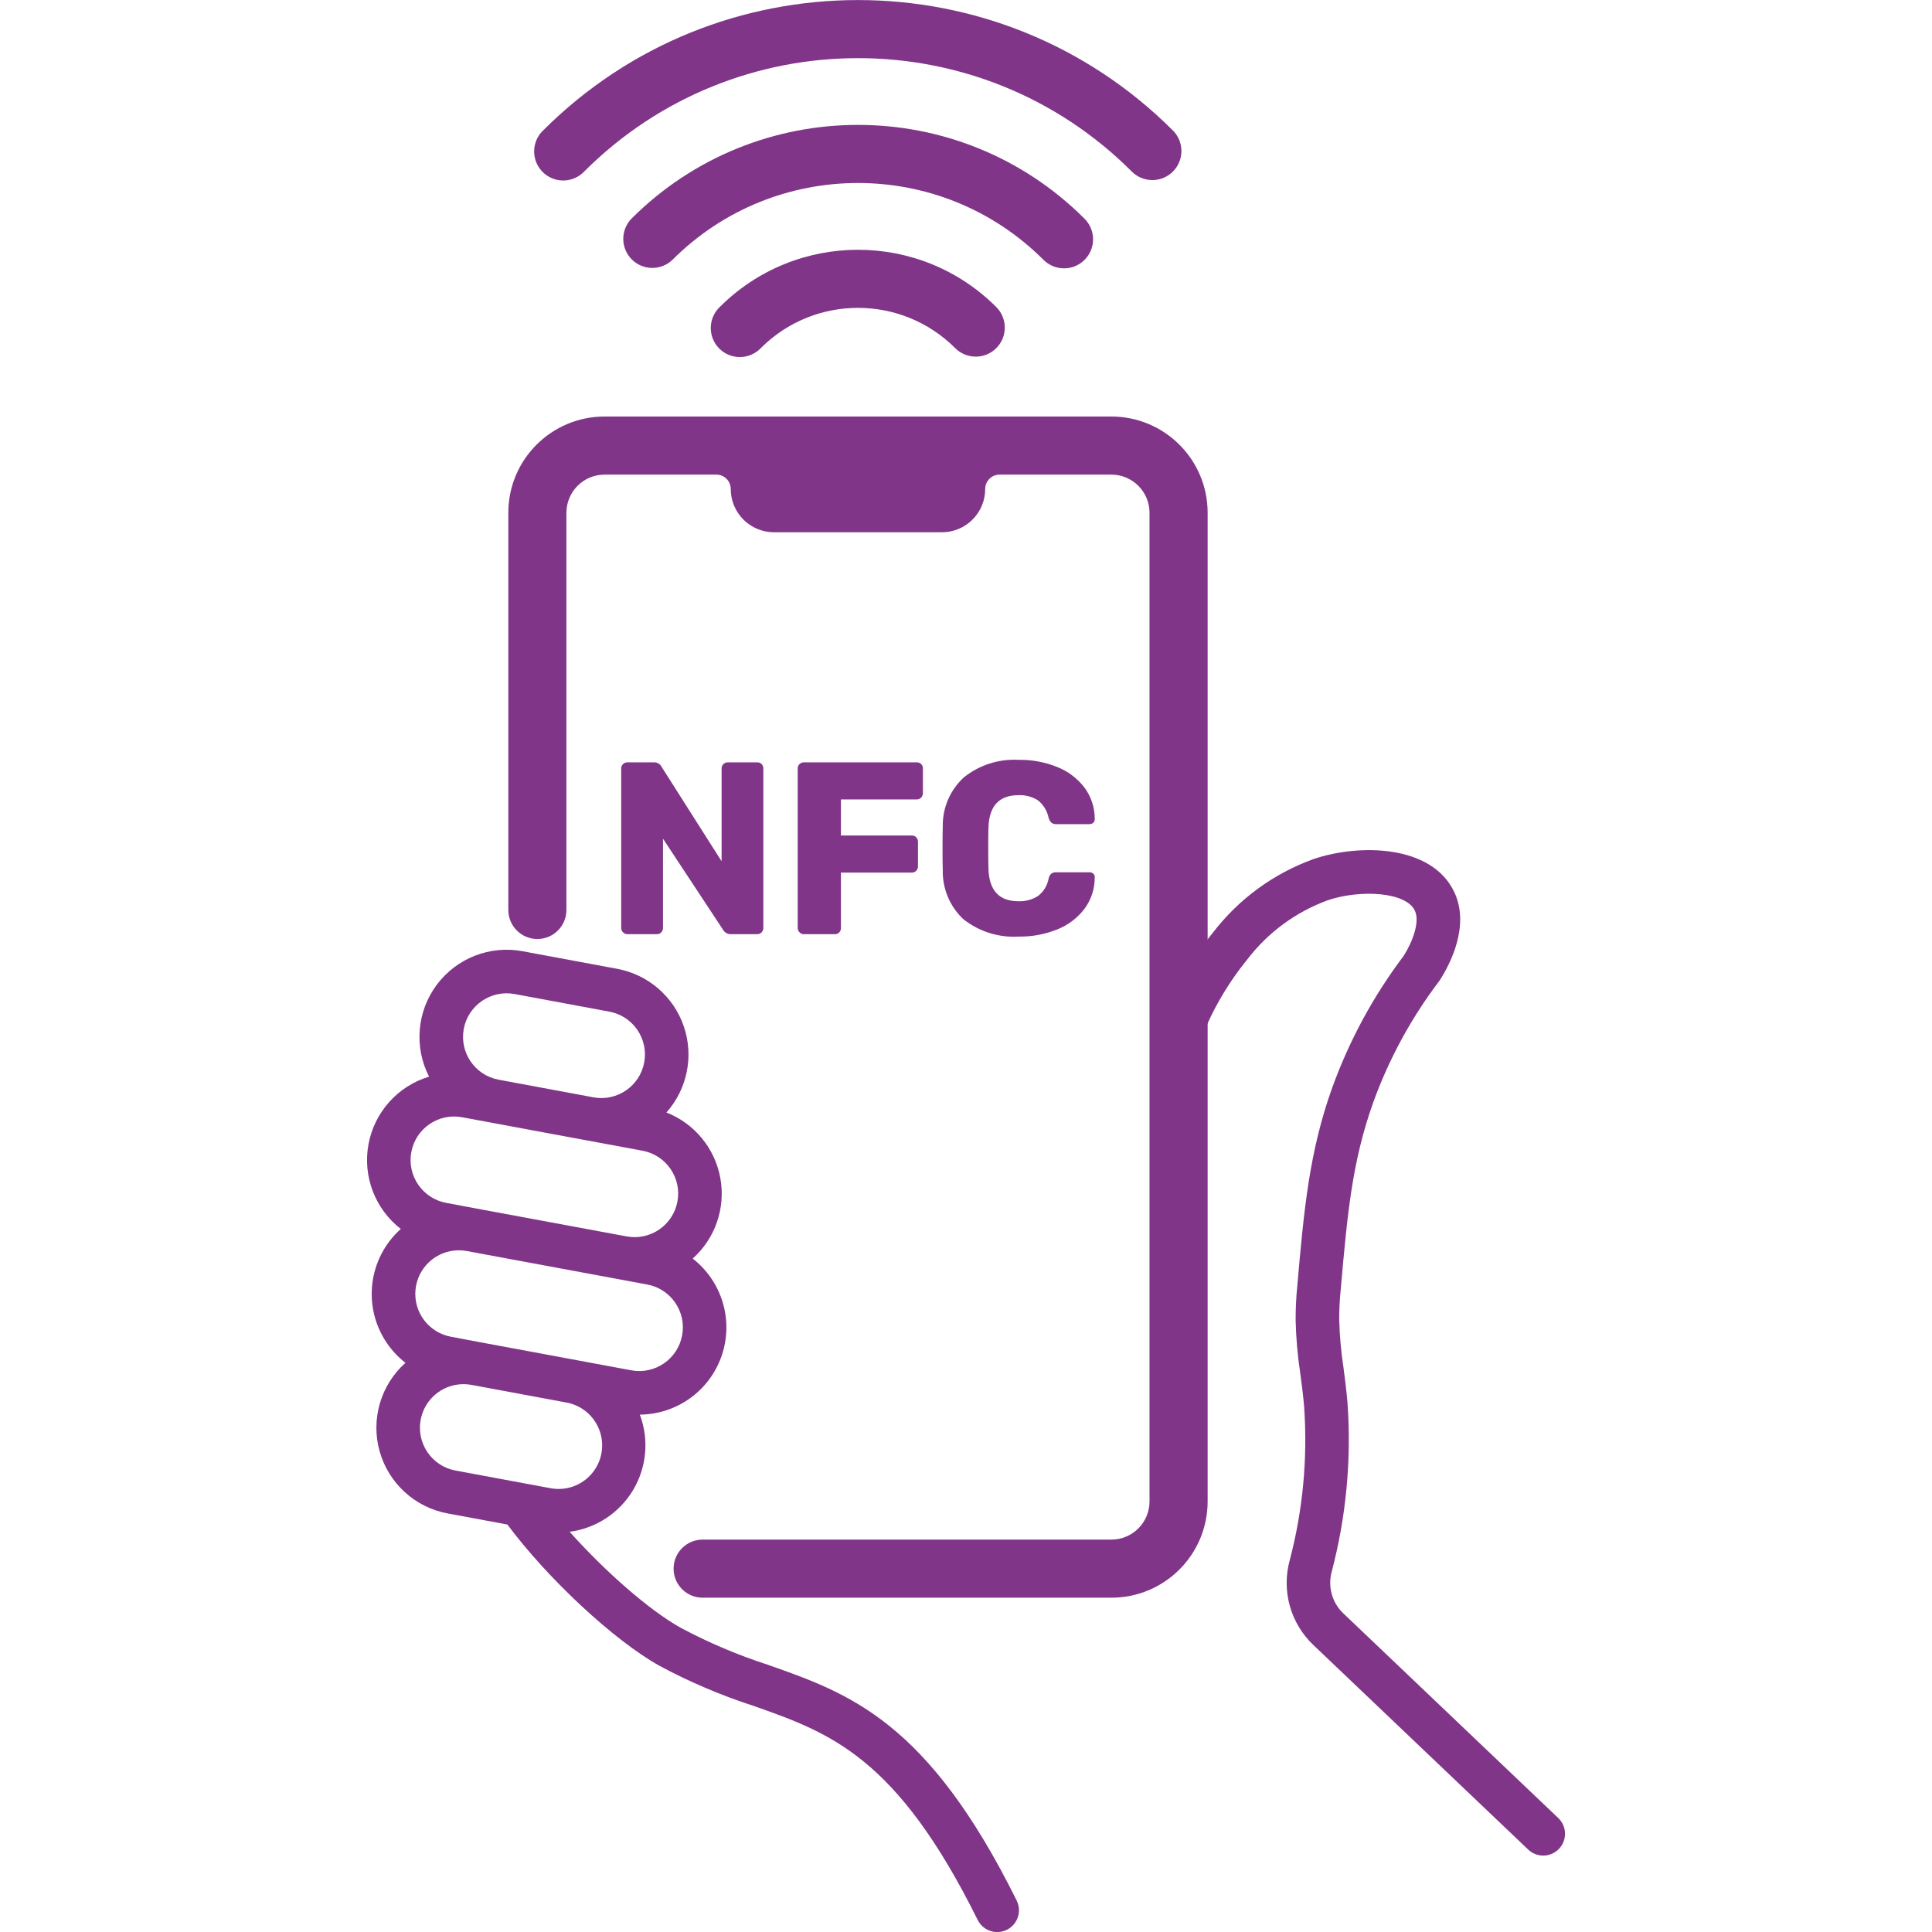
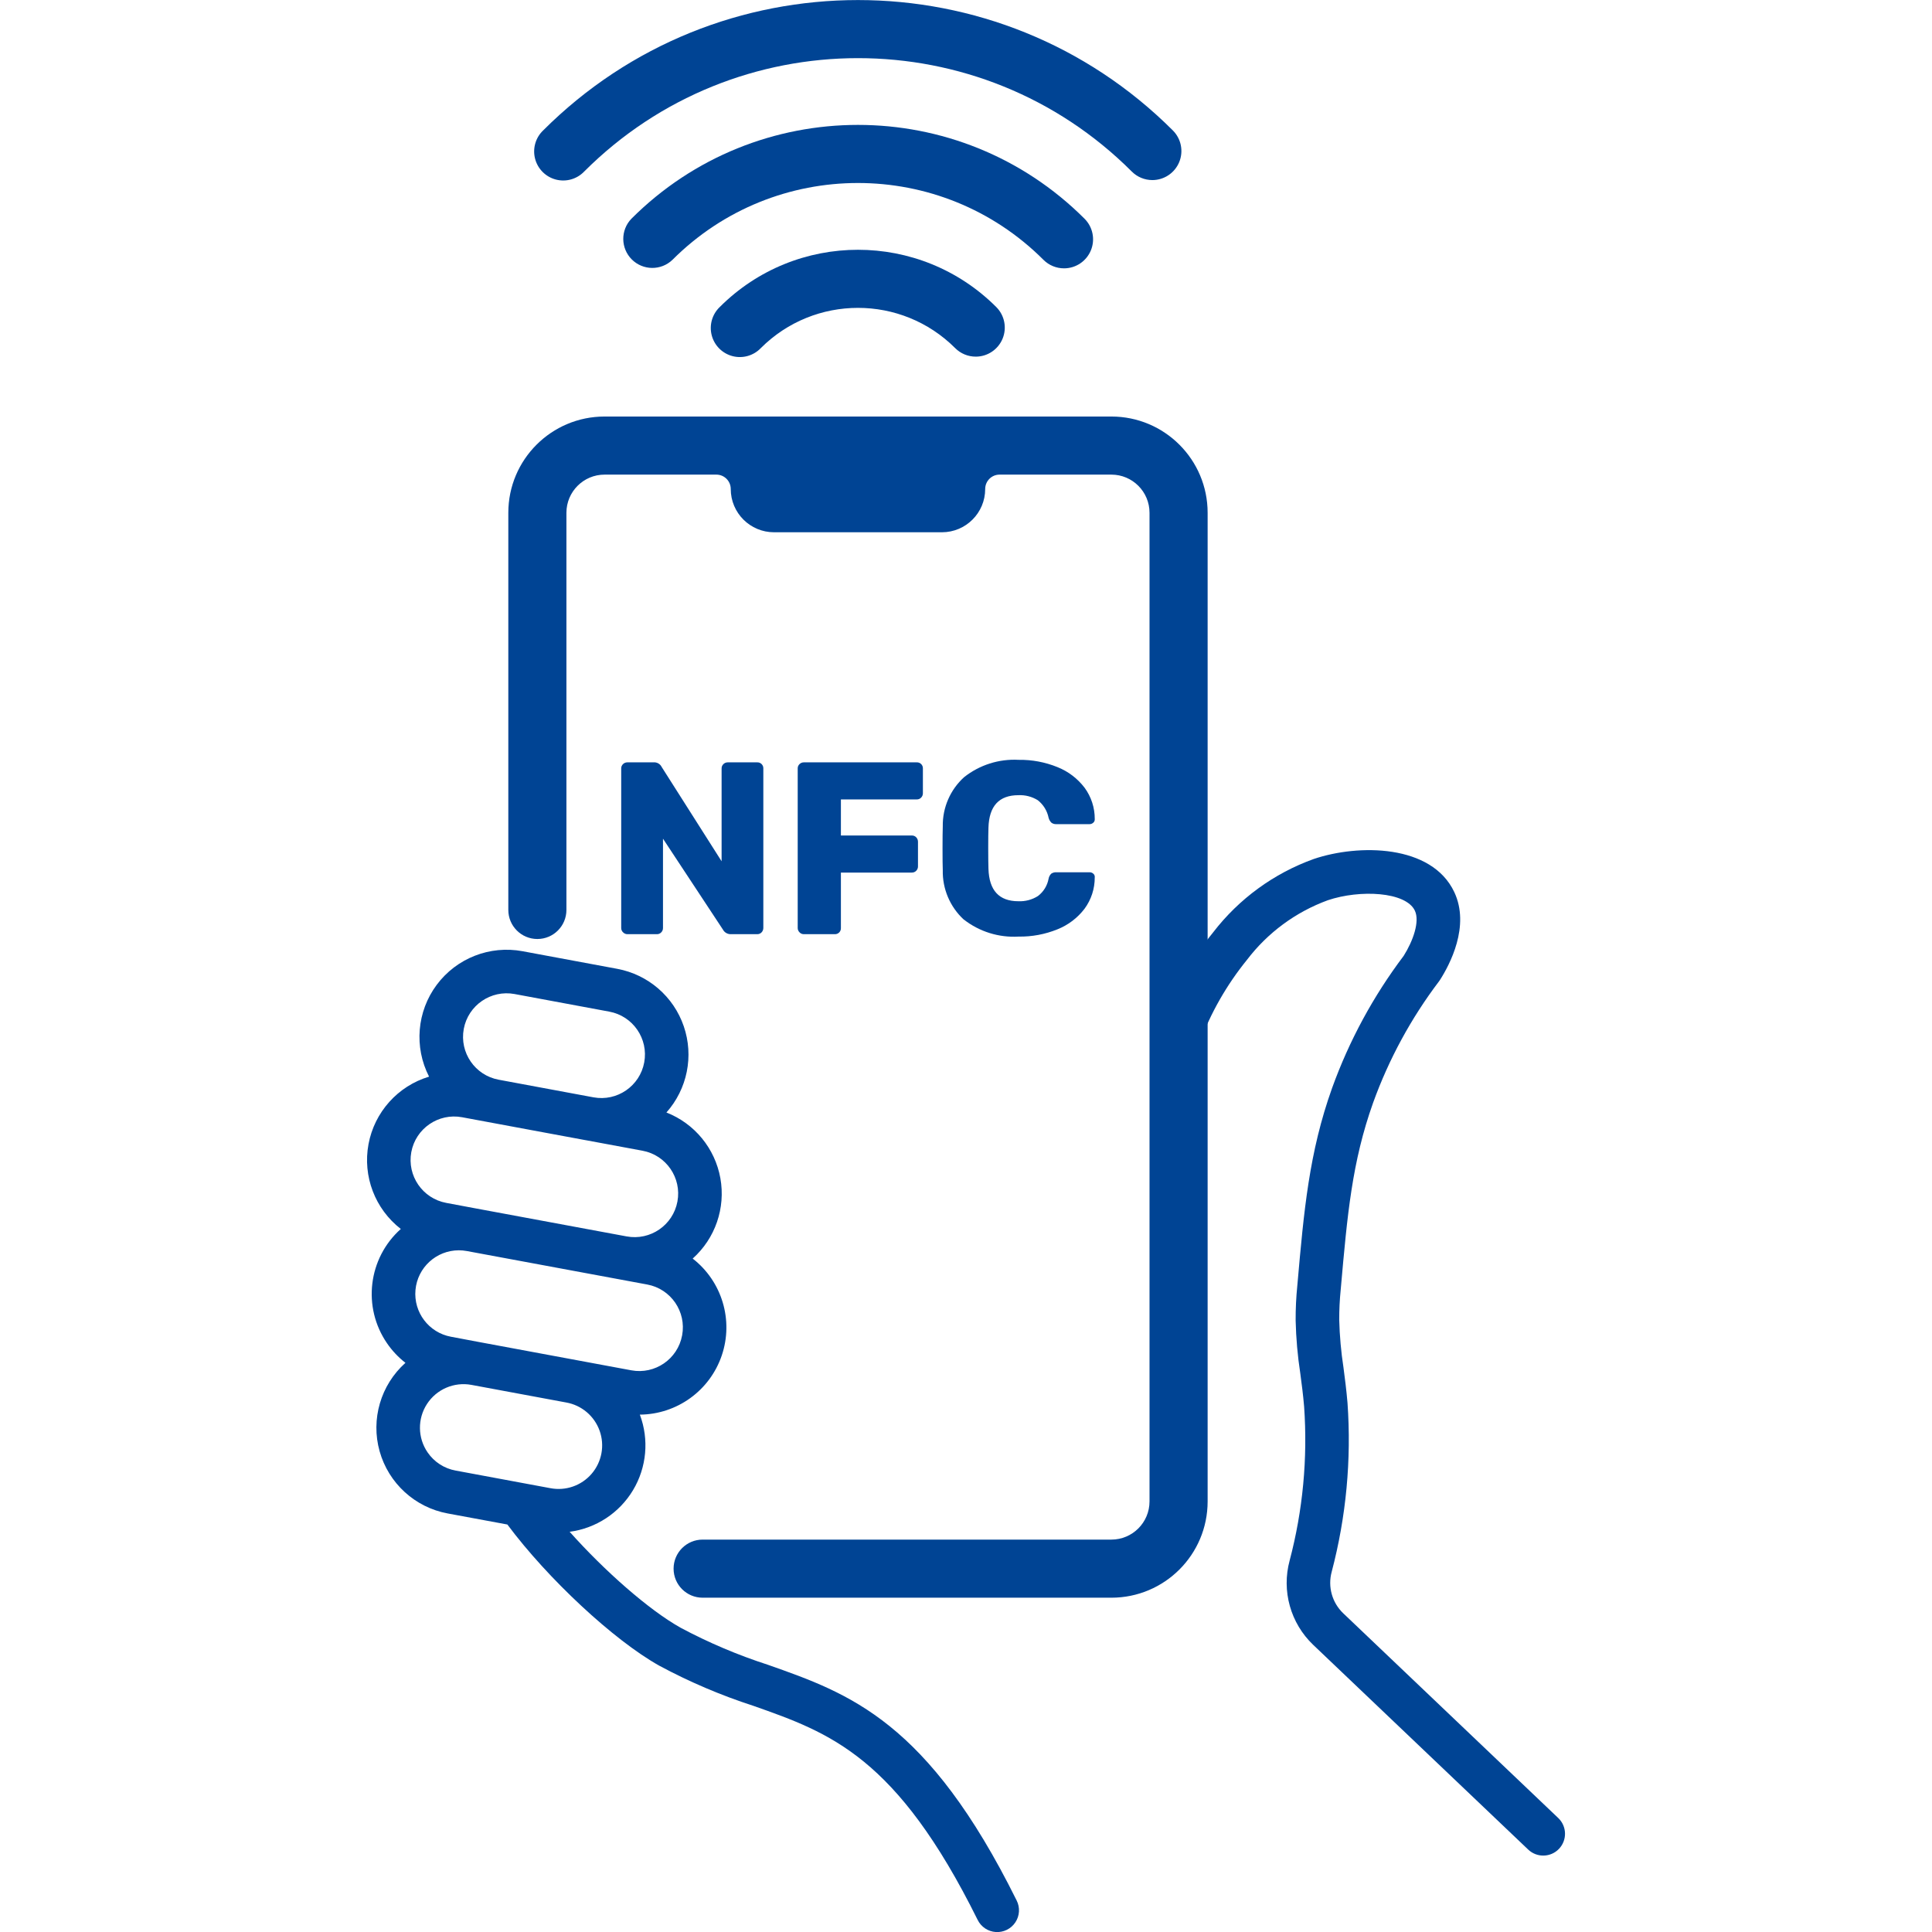
<svg xmlns="http://www.w3.org/2000/svg" id="ic-nfc" width="192" height="192" viewBox="0 0 192 192">
  <rect id="Rectangle_9945" data-name="Rectangle 9945" width="192" height="192" fill="none" />
-   <path id="Path_33966" data-name="Path 33966" d="M39.832,814.4a52.981,52.981,0,0,1-8.667-3.679c-3.147-1.76-7.527-5.613-11.028-9.536a8.665,8.665,0,0,0,6.976-11.643,8.665,8.665,0,0,0,5.251-15.508,8.659,8.659,0,0,0-2.61-14.517,8.664,8.664,0,0,0-4.886-14.278l-9.415-1.75a8.659,8.659,0,0,0-9.287,12.465,8.659,8.659,0,0,0-2.808,15.137,8.658,8.658,0,0,0-1.37,11.36,8.682,8.682,0,0,0,1.831,1.943,8.658,8.658,0,0,0,4.192,14.968l5.937,1.1c4,5.372,10.548,11.486,15.1,14.033a56.443,56.443,0,0,0,9.341,3.984c7.618,2.686,14.235,5.019,22.294,21.274a2.165,2.165,0,1,0,3.878-1.926C55.717,820,47.993,817.273,39.832,814.4m-8.519-32.729a4.33,4.33,0,0,1-5.048,3.467l-14.852-2.759-.239-.044h0L8.337,781.8a4.331,4.331,0,0,1,.782-8.589,4.381,4.381,0,0,1,.8.074l15.093,2.8h0l2.837.527a4.33,4.33,0,0,1,3.467,5.048M9.614,751.21a4.335,4.335,0,0,1,5.048-3.467l9.415,1.75a4.33,4.33,0,0,1-1.573,8.516l-4.122-.766-5.3-.985a4.33,4.33,0,0,1-3.467-5.048M4.4,763.455a4.33,4.33,0,0,1,5.048-3.467l8.757,1.627,3.5.649h0l.01,0,5.666,1.052a4.33,4.33,0,0,1-1.58,8.515l-15.092-2.8h0L7.871,768.5A4.335,4.335,0,0,1,4.4,763.455m1.62,29.84a4.33,4.33,0,0,1,4.355-6.709l1.385.257,8.035,1.493a4.33,4.33,0,1,1-1.582,8.514h0L8.8,795.1A4.3,4.3,0,0,1,6.024,793.3" transform="translate(36.474 -648.958)" fill="#803589" />
-   <path id="Path_33967" data-name="Path 33967" d="M637.429,741.24a4.18,4.18,0,0,1-1.146-4.12,51.6,51.6,0,0,0,1.572-16.779c-.109-1.3-.259-2.427-.4-3.517a37.469,37.469,0,0,1-.423-4.73,28.638,28.638,0,0,1,.147-3.014l.015-.17c.643-7.275,1.108-12.531,3.207-18.412a45.63,45.63,0,0,1,6.55-12.063l.092-.133c.96-1.5,3.021-5.35,1.42-8.739-2.248-4.759-9.513-4.787-13.953-3.287a22.006,22.006,0,0,0-10.012,7.3,33.5,33.5,0,0,0-5.483,9.688l4.117,1.339a29.3,29.3,0,0,1,4.731-8.3,17.766,17.766,0,0,1,8.032-5.923c3.19-1.077,7.76-.856,8.653,1.034.51,1.081-.184,3.02-1.11,4.489a49.949,49.949,0,0,0-7.116,13.141c-2.285,6.4-2.8,12.177-3.442,19.486l-.015.167a32.691,32.691,0,0,0-.164,3.446,40.85,40.85,0,0,0,.461,5.255c.138,1.038.281,2.112.381,3.306a47.005,47.005,0,0,1-1.438,15.292,8.507,8.507,0,0,0,2.341,8.383l21.366,20.344a2.165,2.165,0,0,0,3.061-.075h0a2.165,2.165,0,0,0-.075-3.061Z" transform="translate(-503.941 -580.914)" fill="#803589" />
-   <path id="Path_33968" data-name="Path 33968" d="M295.67,206.124a2.878,2.878,0,0,1-2.041-.845,13.661,13.661,0,0,0-19.32,0,2.887,2.887,0,1,1-4.082-4.082,19.435,19.435,0,0,1,27.485,0,2.887,2.887,0,0,1-2.041,4.928" transform="translate(-198.703 -170.682)" fill="#803589" />
-   <path id="Path_33969" data-name="Path 33969" d="M244.1,112.01a2.878,2.878,0,0,1-2.041-.845,26.073,26.073,0,0,0-36.872,0,2.887,2.887,0,0,1-4.082-4.082,31.846,31.846,0,0,1,45.038,0,2.887,2.887,0,0,1-2.041,4.928" transform="translate(-138.36 -85.343)" fill="#803589" />
-   <path id="Path_33970" data-name="Path 33970" d="M192.537,17.9a2.878,2.878,0,0,1-2.041-.845,38.484,38.484,0,0,0-54.425,0,2.887,2.887,0,1,1-4.082-4.082,44.258,44.258,0,0,1,62.59,0,2.887,2.887,0,0,1-2.041,4.928" transform="translate(-78.018 -0.005)" fill="#803589" />
-   <path id="Path_33971" data-name="Path 33971" d="M199.138,613.582a.585.585,0,0,1-.183-.427V597.3a.574.574,0,0,1,.183-.439.607.607,0,0,1,.427-.171h2.586a.831.831,0,0,1,.829.464l5.952,9.367V597.3a.574.574,0,0,1,.183-.439.607.607,0,0,1,.427-.171h2.927a.585.585,0,0,1,.61.61v15.832a.638.638,0,0,1-.171.451.574.574,0,0,1-.439.183h-2.61a.872.872,0,0,1-.8-.464l-5.952-9.026v8.88a.607.607,0,0,1-.171.427.574.574,0,0,1-.439.183h-2.927a.585.585,0,0,1-.427-.183" transform="translate(-137.22 -520.928)" fill="#803589" />
-   <path id="Path_33972" data-name="Path 33972" d="M337.277,613.582a.585.585,0,0,1-.183-.427V597.3a.574.574,0,0,1,.183-.439.607.607,0,0,1,.427-.171h11.221a.585.585,0,0,1,.61.61v2.464a.607.607,0,0,1-.171.427.575.575,0,0,1-.439.183h-7.538v3.586h7.05a.574.574,0,0,1,.439.183.638.638,0,0,1,.171.451v2.439a.607.607,0,0,1-.171.427.574.574,0,0,1-.439.183h-7.05v5.513a.585.585,0,0,1-.61.61H337.7a.585.585,0,0,1-.427-.183" transform="translate(-257.819 -520.928)" fill="#803589" />
-   <path id="Path_33973" data-name="Path 33973" d="M452.562,610.636a6.485,6.485,0,0,1-2.086-4.916q-.025-.659-.024-2.147,0-1.512.024-2.2a6.447,6.447,0,0,1,2.122-4.891,8.026,8.026,0,0,1,5.415-1.72,9.845,9.845,0,0,1,3.854.72,6.338,6.338,0,0,1,2.7,2.049,5.2,5.2,0,0,1,1.012,3.11v.049a.415.415,0,0,1-.159.329.534.534,0,0,1-.354.134h-3.293a.773.773,0,0,1-.488-.134,1.048,1.048,0,0,1-.293-.5,2.964,2.964,0,0,0-1.073-1.744,3.357,3.357,0,0,0-1.927-.5q-2.879,0-2.976,3.22-.025.659-.024,2.025t.024,2.074q.1,3.22,2.976,3.22a3.352,3.352,0,0,0,1.952-.524,2.8,2.8,0,0,0,1.049-1.72.925.925,0,0,1,.268-.5.82.82,0,0,1,.512-.134h3.293a.539.539,0,0,1,.378.146.412.412,0,0,1,.134.366,5.2,5.2,0,0,1-1.012,3.11,6.329,6.329,0,0,1-2.7,2.049,9.843,9.843,0,0,1-3.854.72,8.074,8.074,0,0,1-5.452-1.7" transform="translate(-356.784 -519.25)" fill="#803589" />
-   <path id="Path_33974" data-name="Path 33974" d="M170.523,326.013H120.155a9.566,9.566,0,0,0-9.566,9.566v39.47a2.887,2.887,0,0,0,5.774,0v-39.47a3.793,3.793,0,0,1,3.793-3.793h11.109a1.429,1.429,0,0,1,1.429,1.429,4.3,4.3,0,0,0,4.3,4.3h16.686a4.3,4.3,0,0,0,4.3-4.3,1.429,1.429,0,0,1,1.429-1.429h11.109a3.793,3.793,0,0,1,3.793,3.793V433.83a3.793,3.793,0,0,1-3.793,3.793H129.9a2.887,2.887,0,0,0,0,5.774h40.62a9.566,9.566,0,0,0,9.566-9.566V335.579a9.566,9.566,0,0,0-9.566-9.566" transform="translate(-60.073 -284.619)" fill="#803589" />
+   <path id="Path_33966" data-name="Path 33966" d="M39.832,814.4a52.981,52.981,0,0,1-8.667-3.679c-3.147-1.76-7.527-5.613-11.028-9.536a8.665,8.665,0,0,0,6.976-11.643,8.665,8.665,0,0,0,5.251-15.508,8.659,8.659,0,0,0-2.61-14.517,8.664,8.664,0,0,0-4.886-14.278l-9.415-1.75a8.659,8.659,0,0,0-9.287,12.465,8.659,8.659,0,0,0-2.808,15.137,8.658,8.658,0,0,0-1.37,11.36,8.682,8.682,0,0,0,1.831,1.943,8.658,8.658,0,0,0,4.192,14.968l5.937,1.1c4,5.372,10.548,11.486,15.1,14.033a56.443,56.443,0,0,0,9.341,3.984c7.618,2.686,14.235,5.019,22.294,21.274a2.165,2.165,0,1,0,3.878-1.926C55.717,820,47.993,817.273,39.832,814.4m-8.519-32.729a4.33,4.33,0,0,1-5.048,3.467l-14.852-2.759-.239-.044h0L8.337,781.8a4.331,4.331,0,0,1,.782-8.589,4.381,4.381,0,0,1,.8.074l15.093,2.8h0l2.837.527a4.33,4.33,0,0,1,3.467,5.048M9.614,751.21a4.335,4.335,0,0,1,5.048-3.467l9.415,1.75a4.33,4.33,0,0,1-1.573,8.516l-4.122-.766-5.3-.985a4.33,4.33,0,0,1-3.467-5.048M4.4,763.455a4.33,4.33,0,0,1,5.048-3.467l8.757,1.627,3.5.649h0l.01,0,5.666,1.052a4.33,4.33,0,0,1-1.58,8.515l-15.092-2.8h0L7.871,768.5A4.335,4.335,0,0,1,4.4,763.455m1.62,29.84a4.33,4.33,0,0,1,4.355-6.709l1.385.257,8.035,1.493a4.33,4.33,0,1,1-1.582,8.514h0L8.8,795.1A4.3,4.3,0,0,1,6.024,793.3" transform="translate(36.474 -648.958)" fill="#004494" />
+   <path id="Path_33967" data-name="Path 33967" d="M637.429,741.24a4.18,4.18,0,0,1-1.146-4.12,51.6,51.6,0,0,0,1.572-16.779c-.109-1.3-.259-2.427-.4-3.517a37.469,37.469,0,0,1-.423-4.73,28.638,28.638,0,0,1,.147-3.014l.015-.17c.643-7.275,1.108-12.531,3.207-18.412a45.63,45.63,0,0,1,6.55-12.063l.092-.133c.96-1.5,3.021-5.35,1.42-8.739-2.248-4.759-9.513-4.787-13.953-3.287a22.006,22.006,0,0,0-10.012,7.3,33.5,33.5,0,0,0-5.483,9.688l4.117,1.339a29.3,29.3,0,0,1,4.731-8.3,17.766,17.766,0,0,1,8.032-5.923c3.19-1.077,7.76-.856,8.653,1.034.51,1.081-.184,3.02-1.11,4.489a49.949,49.949,0,0,0-7.116,13.141c-2.285,6.4-2.8,12.177-3.442,19.486l-.015.167a32.691,32.691,0,0,0-.164,3.446,40.85,40.85,0,0,0,.461,5.255c.138,1.038.281,2.112.381,3.306a47.005,47.005,0,0,1-1.438,15.292,8.507,8.507,0,0,0,2.341,8.383l21.366,20.344a2.165,2.165,0,0,0,3.061-.075h0a2.165,2.165,0,0,0-.075-3.061Z" transform="translate(-503.941 -580.914)" fill="#004494" />
+   <path id="Path_33968" data-name="Path 33968" d="M295.67,206.124a2.878,2.878,0,0,1-2.041-.845,13.661,13.661,0,0,0-19.32,0,2.887,2.887,0,1,1-4.082-4.082,19.435,19.435,0,0,1,27.485,0,2.887,2.887,0,0,1-2.041,4.928" transform="translate(-198.703 -170.682)" fill="#004494" />
+   <path id="Path_33969" data-name="Path 33969" d="M244.1,112.01a2.878,2.878,0,0,1-2.041-.845,26.073,26.073,0,0,0-36.872,0,2.887,2.887,0,0,1-4.082-4.082,31.846,31.846,0,0,1,45.038,0,2.887,2.887,0,0,1-2.041,4.928" transform="translate(-138.36 -85.343)" fill="#004494" />
+   <path id="Path_33970" data-name="Path 33970" d="M192.537,17.9a2.878,2.878,0,0,1-2.041-.845,38.484,38.484,0,0,0-54.425,0,2.887,2.887,0,1,1-4.082-4.082,44.258,44.258,0,0,1,62.59,0,2.887,2.887,0,0,1-2.041,4.928" transform="translate(-78.018 -0.005)" fill="#004494" />
+   <path id="Path_33971" data-name="Path 33971" d="M199.138,613.582a.585.585,0,0,1-.183-.427V597.3a.574.574,0,0,1,.183-.439.607.607,0,0,1,.427-.171h2.586a.831.831,0,0,1,.829.464l5.952,9.367V597.3a.574.574,0,0,1,.183-.439.607.607,0,0,1,.427-.171h2.927a.585.585,0,0,1,.61.61v15.832a.638.638,0,0,1-.171.451.574.574,0,0,1-.439.183h-2.61a.872.872,0,0,1-.8-.464l-5.952-9.026v8.88a.607.607,0,0,1-.171.427.574.574,0,0,1-.439.183h-2.927a.585.585,0,0,1-.427-.183" transform="translate(-137.22 -520.928)" fill="#004494" />
+   <path id="Path_33972" data-name="Path 33972" d="M337.277,613.582a.585.585,0,0,1-.183-.427V597.3a.574.574,0,0,1,.183-.439.607.607,0,0,1,.427-.171h11.221a.585.585,0,0,1,.61.61v2.464a.607.607,0,0,1-.171.427.575.575,0,0,1-.439.183h-7.538v3.586h7.05a.574.574,0,0,1,.439.183.638.638,0,0,1,.171.451v2.439a.607.607,0,0,1-.171.427.574.574,0,0,1-.439.183h-7.05v5.513a.585.585,0,0,1-.61.61H337.7a.585.585,0,0,1-.427-.183" transform="translate(-257.819 -520.928)" fill="#004494" />
+   <path id="Path_33973" data-name="Path 33973" d="M452.562,610.636a6.485,6.485,0,0,1-2.086-4.916q-.025-.659-.024-2.147,0-1.512.024-2.2a6.447,6.447,0,0,1,2.122-4.891,8.026,8.026,0,0,1,5.415-1.72,9.845,9.845,0,0,1,3.854.72,6.338,6.338,0,0,1,2.7,2.049,5.2,5.2,0,0,1,1.012,3.11v.049a.415.415,0,0,1-.159.329.534.534,0,0,1-.354.134h-3.293a.773.773,0,0,1-.488-.134,1.048,1.048,0,0,1-.293-.5,2.964,2.964,0,0,0-1.073-1.744,3.357,3.357,0,0,0-1.927-.5q-2.879,0-2.976,3.22-.025.659-.024,2.025t.024,2.074q.1,3.22,2.976,3.22a3.352,3.352,0,0,0,1.952-.524,2.8,2.8,0,0,0,1.049-1.72.925.925,0,0,1,.268-.5.82.82,0,0,1,.512-.134h3.293a.539.539,0,0,1,.378.146.412.412,0,0,1,.134.366,5.2,5.2,0,0,1-1.012,3.11,6.329,6.329,0,0,1-2.7,2.049,9.843,9.843,0,0,1-3.854.72,8.074,8.074,0,0,1-5.452-1.7" transform="translate(-356.784 -519.25)" fill="#004494" />
+   <path id="Path_33974" data-name="Path 33974" d="M170.523,326.013H120.155a9.566,9.566,0,0,0-9.566,9.566v39.47a2.887,2.887,0,0,0,5.774,0v-39.47a3.793,3.793,0,0,1,3.793-3.793h11.109a1.429,1.429,0,0,1,1.429,1.429,4.3,4.3,0,0,0,4.3,4.3h16.686a4.3,4.3,0,0,0,4.3-4.3,1.429,1.429,0,0,1,1.429-1.429h11.109a3.793,3.793,0,0,1,3.793,3.793V433.83a3.793,3.793,0,0,1-3.793,3.793H129.9a2.887,2.887,0,0,0,0,5.774h40.62a9.566,9.566,0,0,0,9.566-9.566V335.579a9.566,9.566,0,0,0-9.566-9.566" transform="translate(-60.073 -284.619)" fill="#004494" />
</svg>
